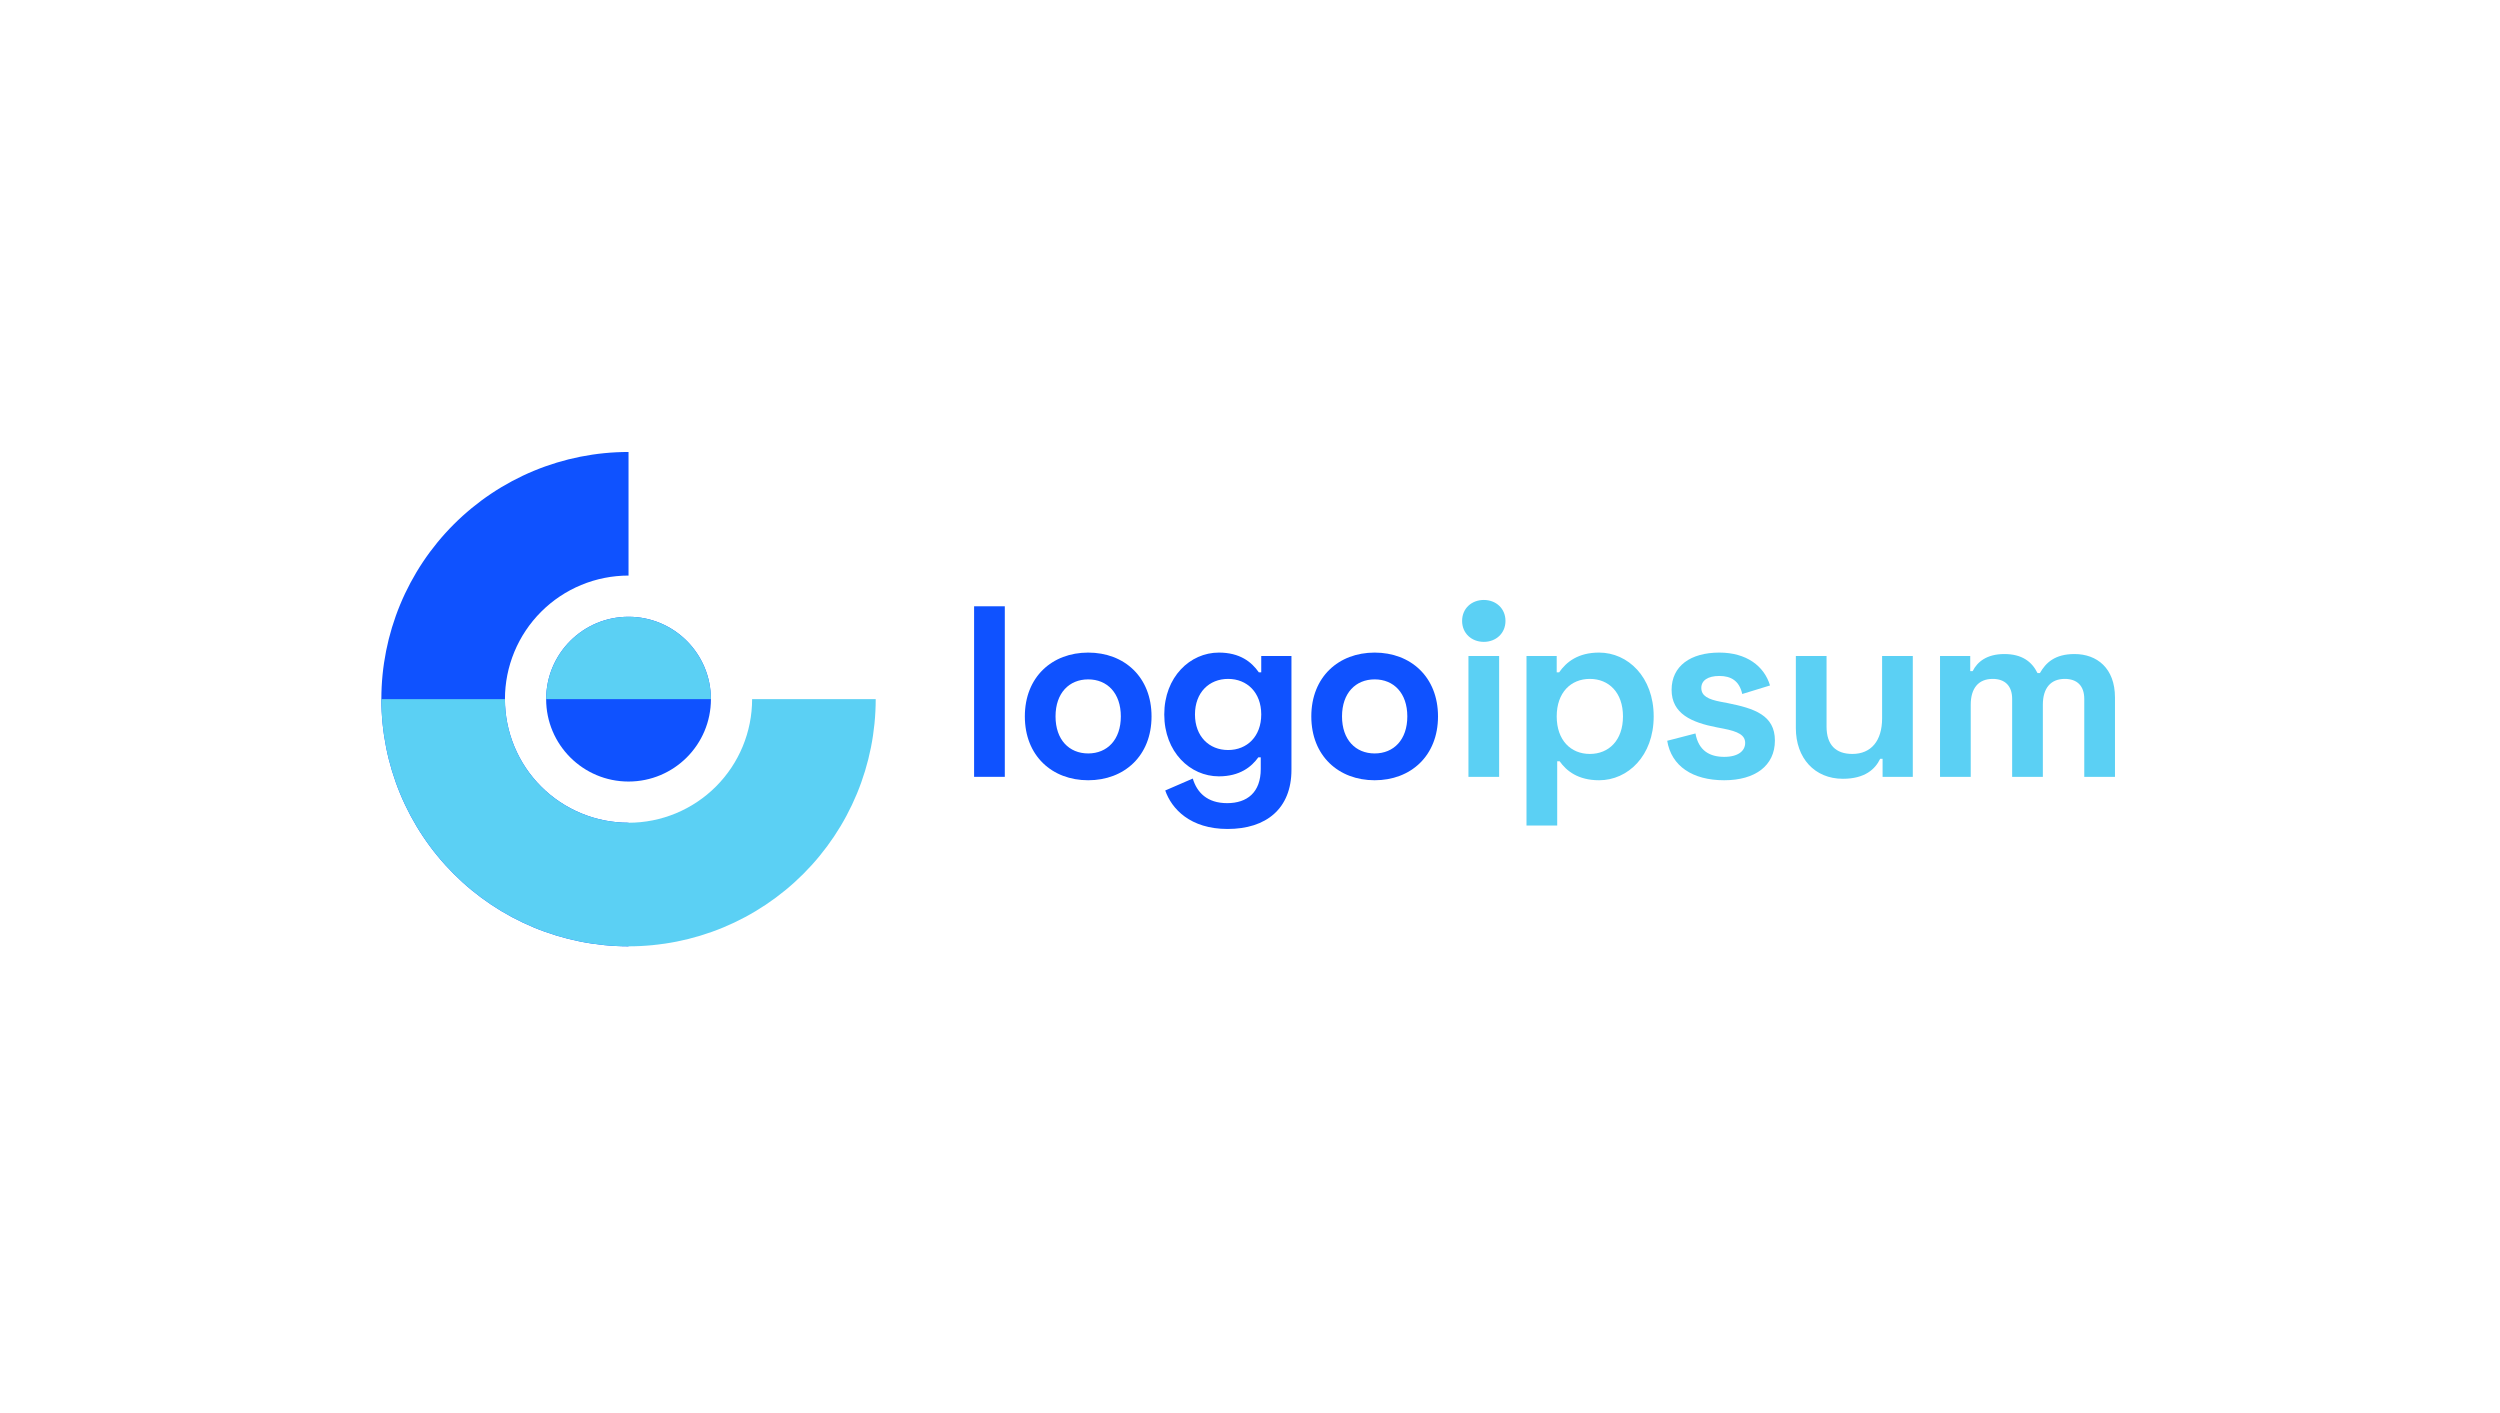
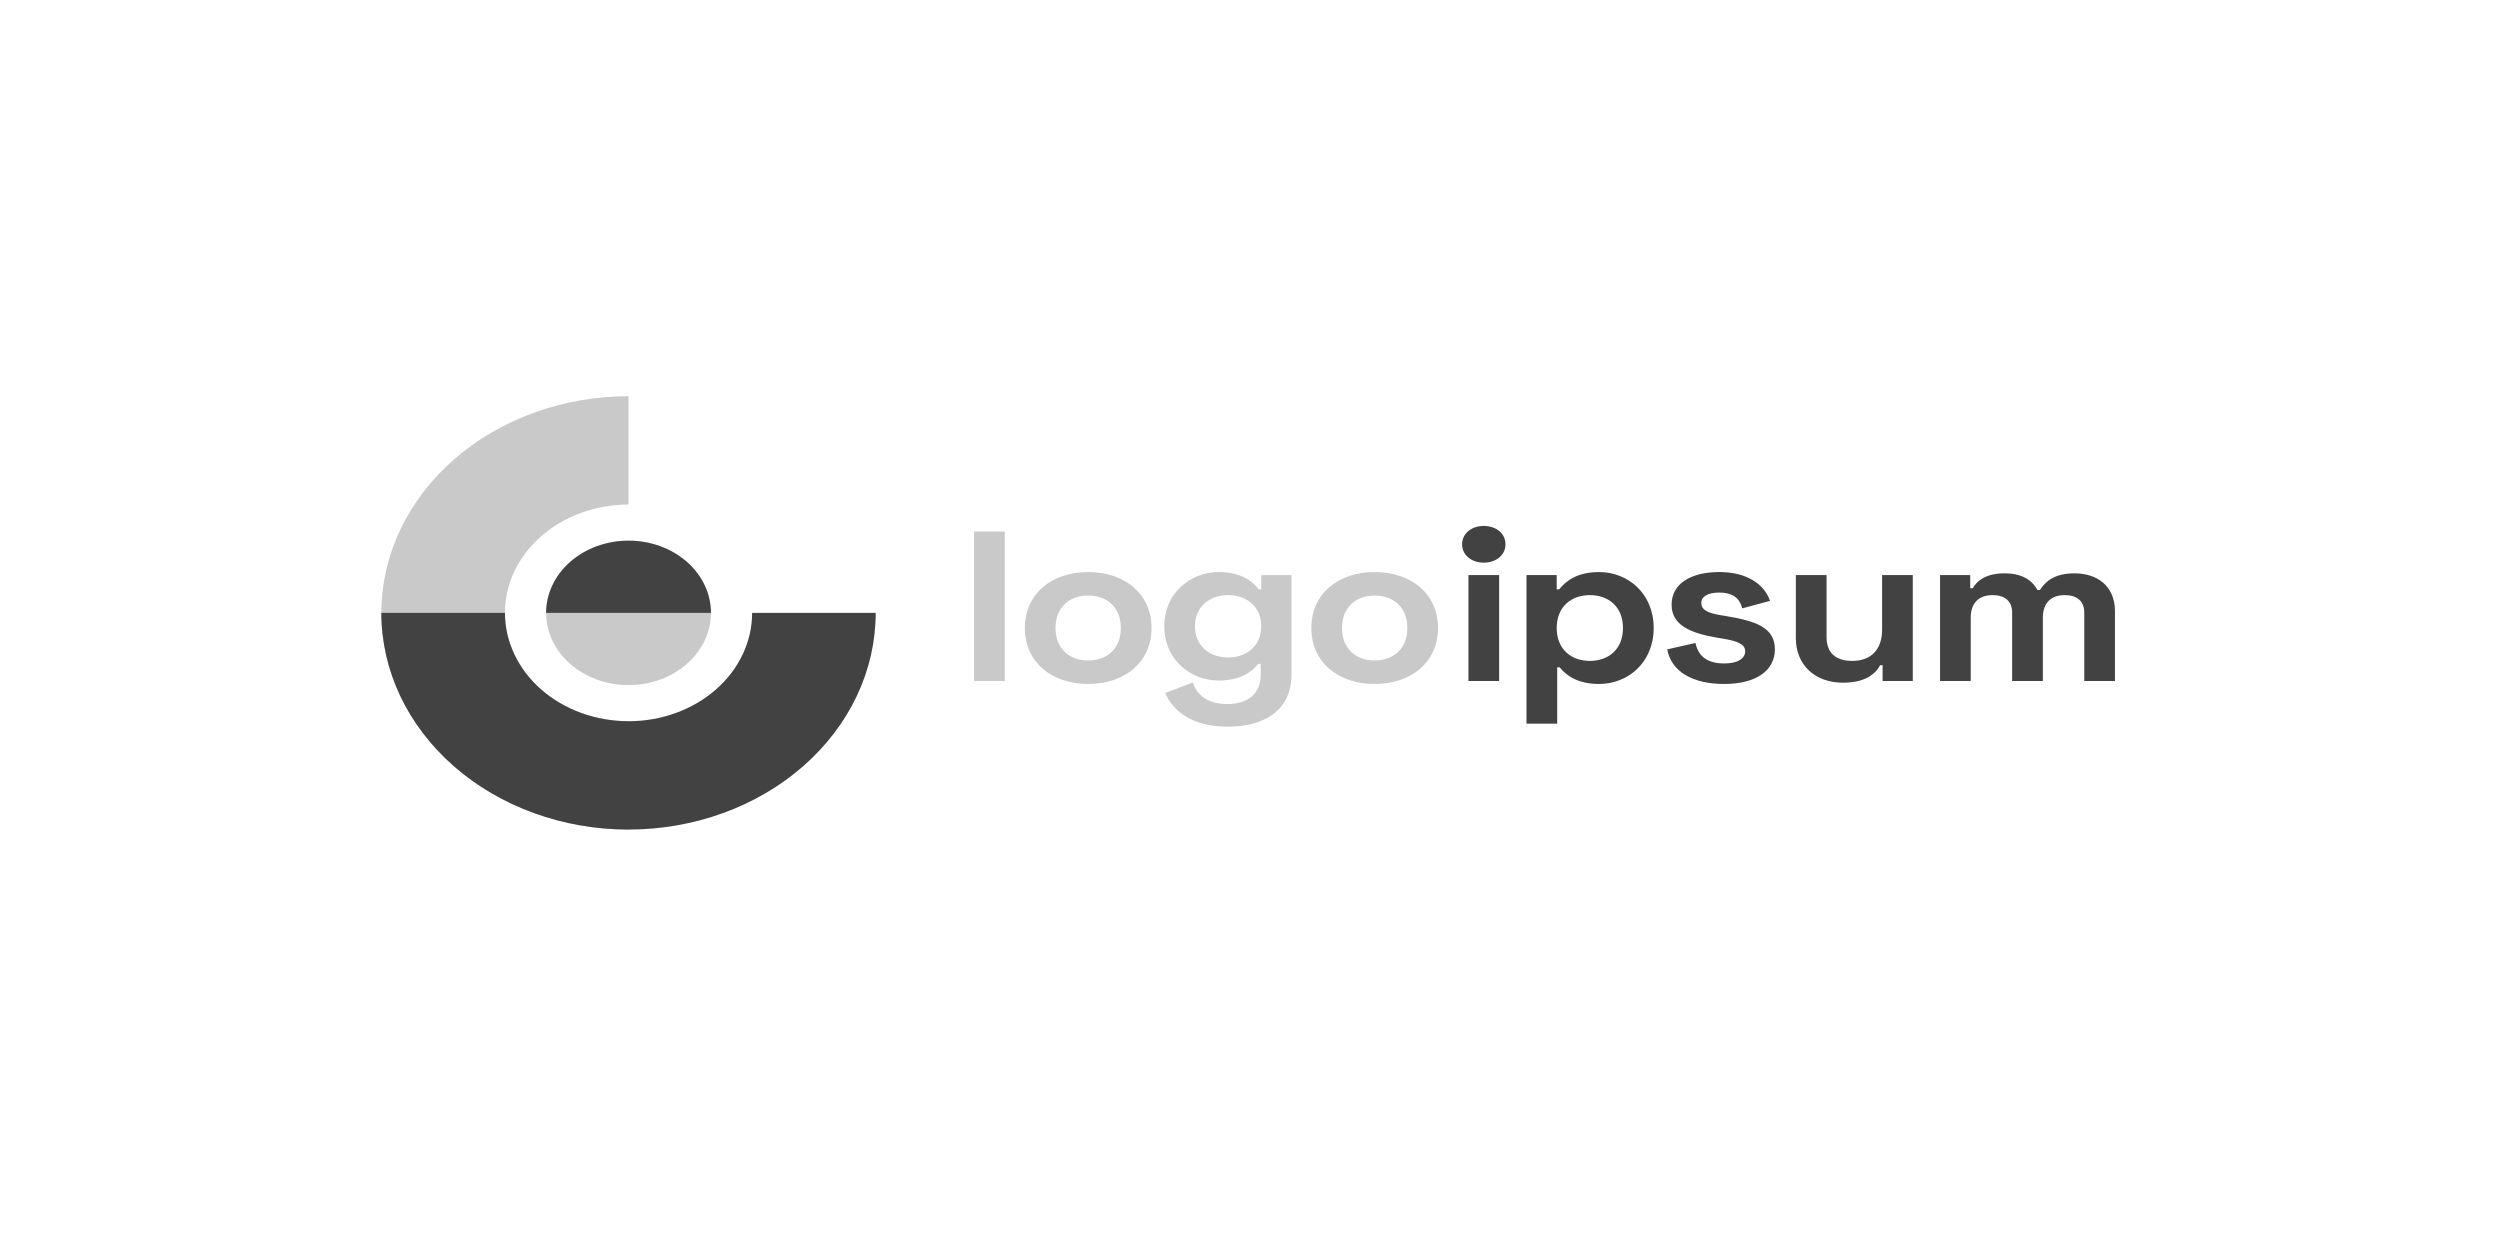
- <svg xmlns="http://www.w3.org/2000/svg" width="177" height="100" viewBox="0 0 177 100" fill="none">
-   <path d="M44.5 32C42.202 32 39.926 32.453 37.803 33.332C35.68 34.212 33.751 35.501 32.126 37.126C30.501 38.751 29.212 40.68 28.332 42.803C27.453 44.926 27 47.202 27 49.5C27 51.798 27.453 54.074 28.332 56.197C29.212 58.32 30.501 60.249 32.126 61.874C33.751 63.499 35.68 64.788 37.803 65.668C39.926 66.547 42.202 67 44.5 67L44.5 58.25C43.351 58.25 42.213 58.024 41.151 57.584C40.09 57.144 39.125 56.5 38.313 55.687C37.5 54.875 36.856 53.91 36.416 52.849C35.976 51.787 35.75 50.649 35.75 49.5C35.75 48.351 35.976 47.213 36.416 46.151C36.856 45.09 37.5 44.125 38.313 43.313C39.125 42.5 40.09 41.856 41.151 41.416C42.213 40.976 43.351 40.75 44.5 40.75V32Z" fill="#0F52FF" />
-   <circle cx="44.5" cy="49.5" r="5.833" fill="#0F52FF" />
-   <path d="M27 49.5C27 51.798 27.453 54.074 28.332 56.197C29.212 58.32 30.501 60.249 32.126 61.874C33.751 63.499 35.68 64.788 37.803 65.668C39.926 66.547 42.202 67 44.5 67C46.798 67 49.074 66.547 51.197 65.668C53.32 64.788 55.249 63.499 56.874 61.874C58.499 60.249 59.788 58.32 60.668 56.197C61.547 54.074 62 51.798 62 49.5L53.25 49.5C53.25 50.649 53.024 51.787 52.584 52.849C52.144 53.91 51.5 54.875 50.687 55.687C49.875 56.5 48.91 57.144 47.849 57.584C46.787 58.024 45.649 58.25 44.5 58.25C43.351 58.25 42.213 58.024 41.151 57.584C40.09 57.144 39.125 56.5 38.313 55.687C37.5 54.875 36.856 53.91 36.416 52.849C35.976 51.787 35.75 50.649 35.75 49.5L27 49.5Z" fill="#5BD0F4" />
-   <path d="M50.333 49.5C50.333 47.953 49.719 46.469 48.625 45.375C47.531 44.281 46.047 43.667 44.5 43.667C42.953 43.667 41.469 44.281 40.375 45.375C39.281 46.469 38.667 47.953 38.667 49.5L44.5 49.5L50.333 49.5Z" fill="#5BD0F4" />
-   <path d="M71.14 42.925H68.966V55H71.14V42.925Z" fill="#0F52FF" />
-   <path d="M72.559 50.722C72.559 53.517 74.491 55.242 77.044 55.242C79.597 55.242 81.529 53.517 81.529 50.722C81.529 47.928 79.597 46.203 77.044 46.203C74.491 46.203 72.559 47.928 72.559 50.722ZM74.732 50.722C74.732 49.066 75.698 48.1 77.044 48.1C78.389 48.1 79.355 49.066 79.355 50.722C79.355 52.378 78.389 53.344 77.044 53.344C75.698 53.344 74.732 52.378 74.732 50.722Z" fill="#0F52FF" />
-   <path d="M89.296 46.444V47.6H89.124C88.606 46.858 87.778 46.203 86.294 46.203C84.259 46.203 82.43 47.928 82.43 50.584C82.43 53.24 84.259 54.965 86.294 54.965C87.778 54.965 88.606 54.293 89.089 53.62H89.261V54.448C89.261 56.104 88.296 56.863 86.881 56.863C85.466 56.863 84.742 56.104 84.449 55.121L82.499 55.966C82.948 57.26 84.259 58.691 86.915 58.691C89.641 58.691 91.435 57.26 91.435 54.5V46.444H89.296ZM86.95 53.102C85.605 53.102 84.604 52.136 84.604 50.584C84.604 49.032 85.605 48.066 86.95 48.066C88.296 48.066 89.296 49.032 89.296 50.584C89.296 52.136 88.296 53.102 86.95 53.102Z" fill="#0F52FF" />
-   <path d="M92.841 50.722C92.841 53.517 94.773 55.242 97.326 55.242C99.879 55.242 101.811 53.517 101.811 50.722C101.811 47.928 99.879 46.203 97.326 46.203C94.773 46.203 92.841 47.928 92.841 50.722ZM95.015 50.722C95.015 49.066 95.981 48.1 97.326 48.1C98.672 48.1 99.638 49.066 99.638 50.722C99.638 52.378 98.672 53.344 97.326 53.344C95.981 53.344 95.015 52.378 95.015 50.722Z" fill="#0F52FF" />
-   <path d="M103.517 43.96C103.517 44.84 104.19 45.444 105.053 45.444C105.915 45.444 106.588 44.84 106.588 43.96C106.588 43.08 105.915 42.477 105.053 42.477C104.19 42.477 103.517 43.08 103.517 43.96ZM106.139 46.444H103.966V55H106.139V46.444Z" fill="#5BD0F4" />
-   <path d="M108.076 58.45H110.25V53.896H110.422C110.905 54.586 111.733 55.242 113.217 55.242C115.252 55.242 117.081 53.517 117.081 50.722C117.081 47.928 115.252 46.203 113.217 46.203C111.733 46.203 110.905 46.858 110.388 47.6H110.215V46.444H108.076V58.45ZM112.561 53.379C111.216 53.379 110.215 52.413 110.215 50.722C110.215 49.032 111.216 48.066 112.561 48.066C113.907 48.066 114.907 49.032 114.907 50.722C114.907 52.413 113.907 53.379 112.561 53.379Z" fill="#5BD0F4" />
-   <path d="M118.349 48.842C118.349 50.532 119.763 51.153 121.557 51.498L122.006 51.584C123.075 51.791 123.558 52.05 123.558 52.602C123.558 53.154 123.075 53.586 122.075 53.586C121.074 53.586 120.264 53.172 120.039 51.929L118.038 52.447C118.332 54.241 119.832 55.242 122.075 55.242C124.248 55.242 125.663 54.224 125.663 52.43C125.663 50.636 124.214 50.153 122.282 49.773L121.833 49.687C120.936 49.514 120.453 49.273 120.453 48.704C120.453 48.186 120.902 47.858 121.73 47.858C122.558 47.858 123.144 48.203 123.351 49.135L125.318 48.531C124.904 47.151 123.645 46.203 121.73 46.203C119.694 46.203 118.349 47.151 118.349 48.842Z" fill="#5BD0F4" />
-   <path d="M135.426 55V46.444H133.253V50.86C133.253 52.447 132.477 53.379 131.148 53.379C129.975 53.379 129.32 52.74 129.32 51.447V46.444H127.146V51.55C127.146 53.672 128.475 55.138 130.476 55.138C132.045 55.138 132.77 54.448 133.115 53.724H133.287V55H135.426Z" fill="#5BD0F4" />
-   <path d="M137.354 46.444V55H139.528V49.894C139.528 48.721 140.08 48.066 141.08 48.066C141.943 48.066 142.46 48.548 142.46 49.48V55H144.634V49.894C144.634 48.721 145.186 48.066 146.186 48.066C147.049 48.066 147.566 48.548 147.566 49.48V55H149.74V49.377C149.74 47.306 148.463 46.306 146.876 46.306C145.479 46.306 144.841 46.927 144.427 47.651H144.254C143.857 46.841 143.15 46.306 141.908 46.306C140.666 46.306 139.993 46.858 139.666 47.514H139.493V46.444H137.354Z" fill="#5BD0F4" />
+ <svg xmlns="http://www.w3.org/2000/svg" width="422" height="209" viewBox="0 0 422 209" fill="none">
+   <path d="M106.096 66.88C100.617 66.88 95.191 67.826 90.129 69.664C85.067 71.502 80.468 74.196 76.593 77.592C72.719 80.989 69.646 85.021 67.549 89.458C65.452 93.896 64.373 98.652 64.373 103.455C64.373 108.258 65.452 113.014 67.549 117.452C69.646 121.889 72.719 125.921 76.593 129.317C80.468 132.714 85.067 135.408 90.129 137.246C95.191 139.084 100.617 140.03 106.096 140.03V121.742C103.356 121.742 100.644 121.269 98.113 120.35C95.582 119.431 93.282 118.084 91.345 116.386C89.407 114.688 87.871 112.672 86.823 110.453C85.774 108.235 85.234 105.857 85.234 103.455C85.234 101.053 85.774 98.675 86.823 96.457C87.871 94.238 89.407 92.222 91.345 90.524C93.282 88.826 95.582 87.478 98.113 86.559C100.644 85.64 103.356 85.167 106.096 85.167V66.88Z" fill="#C9C9C9" />
+   <path d="M106.096 115.647C113.777 115.647 120.004 110.189 120.004 103.455C120.004 96.722 113.777 91.264 106.096 91.264C98.415 91.264 92.189 96.722 92.189 103.455C92.189 110.189 98.415 115.647 106.096 115.647Z" fill="#C9C9C9" />
+   <path d="M64.373 103.455C64.373 108.258 65.452 113.014 67.549 117.452C69.646 121.889 72.719 125.921 76.593 129.318C80.468 132.714 85.067 135.408 90.129 137.246C95.191 139.084 100.617 140.03 106.096 140.03C111.575 140.03 117.001 139.084 122.063 137.246C127.125 135.408 131.724 132.714 135.599 129.318C139.473 125.921 142.546 121.889 144.643 117.452C146.74 113.014 147.819 108.258 147.819 103.455H126.958C126.958 105.857 126.418 108.235 125.37 110.453C124.321 112.672 122.785 114.688 120.847 116.386C118.91 118.084 116.611 119.431 114.08 120.35C111.548 121.27 108.836 121.743 106.096 121.743C103.356 121.743 100.644 121.27 98.113 120.35C95.582 119.431 93.282 118.084 91.345 116.386C89.407 114.688 87.871 112.672 86.823 110.453C85.774 108.235 85.234 105.857 85.234 103.455H64.373Z" fill="#424242" />
+   <path d="M120.004 103.455C120.004 100.222 118.539 97.121 115.931 94.835C113.322 92.548 109.785 91.264 106.096 91.264C102.408 91.264 98.87 92.548 96.262 94.835C93.654 97.121 92.188 100.222 92.188 103.455H106.096H120.004Z" fill="#424242" />
+   <path d="M169.61 89.713H164.428V114.95H169.61V89.713Z" fill="#C9C9C9" />
+   <path d="M172.994 106.008C172.994 111.849 177.6 115.454 183.687 115.454C189.773 115.454 194.38 111.849 194.38 106.008C194.38 100.168 189.773 96.562 183.687 96.562C177.6 96.562 172.994 100.168 172.994 106.008ZM178.176 106.008C178.176 102.547 180.479 100.528 183.687 100.528C186.894 100.528 189.198 102.547 189.198 106.008C189.198 109.469 186.894 111.488 183.687 111.488C180.479 111.488 178.176 109.469 178.176 106.008Z" fill="#C9C9C9" />
+   <path d="M212.898 97.067V99.483H212.486C211.253 97.933 209.279 96.562 205.742 96.562C200.889 96.562 196.529 100.168 196.529 105.72C196.529 111.272 200.889 114.877 205.742 114.877C209.279 114.877 211.253 113.471 212.404 112.065H212.816V113.796C212.816 117.257 210.512 118.843 207.14 118.843C203.768 118.843 202.04 117.257 201.341 115.202L196.694 116.968C197.763 119.672 200.889 122.665 207.222 122.665C213.72 122.665 217.998 119.672 217.998 113.904V97.067H212.898ZM207.304 110.984C204.097 110.984 201.711 108.965 201.711 105.72C201.711 102.475 204.097 100.456 207.304 100.456C210.512 100.456 212.898 102.475 212.898 105.72C212.898 108.965 210.512 110.984 207.304 110.984Z" fill="#C9C9C9" />
+   <path d="M221.35 106.008C221.35 111.849 225.956 115.454 232.043 115.454C238.13 115.454 242.736 111.849 242.736 106.008C242.736 100.168 238.13 96.562 232.043 96.562C225.956 96.562 221.35 100.168 221.35 106.008ZM226.532 106.008C226.532 102.547 228.835 100.528 232.043 100.528C235.251 100.528 237.554 102.547 237.554 106.008C237.554 109.469 235.251 111.488 232.043 111.488C228.835 111.488 226.532 109.469 226.532 106.008Z" fill="#C9C9C9" />
+   <path d="M246.803 91.877C246.803 93.716 248.408 94.977 250.465 94.977C252.521 94.977 254.125 93.716 254.125 91.877C254.125 90.038 252.521 88.776 250.465 88.776C248.408 88.776 246.803 90.038 246.803 91.877ZM253.055 97.068H247.874V114.95H253.055V97.068Z" fill="#424242" />
+   <path d="M257.673 122.16H262.856V112.642H263.266C264.418 114.084 266.392 115.454 269.93 115.454C274.782 115.454 279.142 111.849 279.142 106.008C279.142 100.168 274.782 96.562 269.93 96.562C266.392 96.562 264.418 97.933 263.185 99.483H262.772V97.067H257.673V122.16ZM268.366 111.56C265.159 111.56 262.772 109.541 262.772 106.008C262.772 102.475 265.159 100.456 268.366 100.456C271.575 100.456 273.959 102.475 273.959 106.008C273.959 109.541 271.575 111.56 268.366 111.56Z" fill="#424242" />
+   <path d="M282.165 102.079C282.165 105.612 285.537 106.91 289.814 107.631L290.884 107.811C293.433 108.244 294.585 108.784 294.585 109.938C294.585 111.092 293.433 111.993 291.049 111.993C288.662 111.993 286.731 111.128 286.195 108.532L281.424 109.614C282.125 113.363 285.701 115.454 291.049 115.454C296.23 115.454 299.603 113.327 299.603 109.578C299.603 105.828 296.149 104.819 291.542 104.025L290.472 103.845C288.333 103.485 287.182 102.98 287.182 101.79C287.182 100.709 288.252 100.024 290.226 100.024C292.2 100.024 293.598 100.745 294.091 102.691L298.781 101.43C297.794 98.546 294.792 96.562 290.226 96.562C285.372 96.562 282.165 98.546 282.165 102.079Z" fill="#424242" />
+   <path d="M322.88 114.95V97.068H317.699V106.298C317.699 109.615 315.849 111.561 312.681 111.561C309.884 111.561 308.322 110.228 308.322 107.524V97.068H303.139V107.74C303.139 112.174 306.308 115.239 311.078 115.239C314.819 115.239 316.548 113.797 317.37 112.283H317.78V114.95H322.88Z" fill="#424242" />
+   <path d="M327.477 97.068V114.95H332.66V104.278C332.66 101.827 333.976 100.457 336.36 100.457C338.418 100.457 339.65 101.466 339.65 103.413V114.95H344.834V104.278C344.834 101.827 346.15 100.457 348.534 100.457C350.591 100.457 351.824 101.466 351.824 103.413V114.95H357.007V103.197C357.007 98.87 353.963 96.779 350.179 96.779C346.848 96.779 345.327 98.077 344.34 99.591H343.928C342.981 97.897 341.296 96.779 338.334 96.779C335.373 96.779 333.769 97.933 332.989 99.303H332.577V97.068H327.477Z" fill="#424242" />
</svg>
